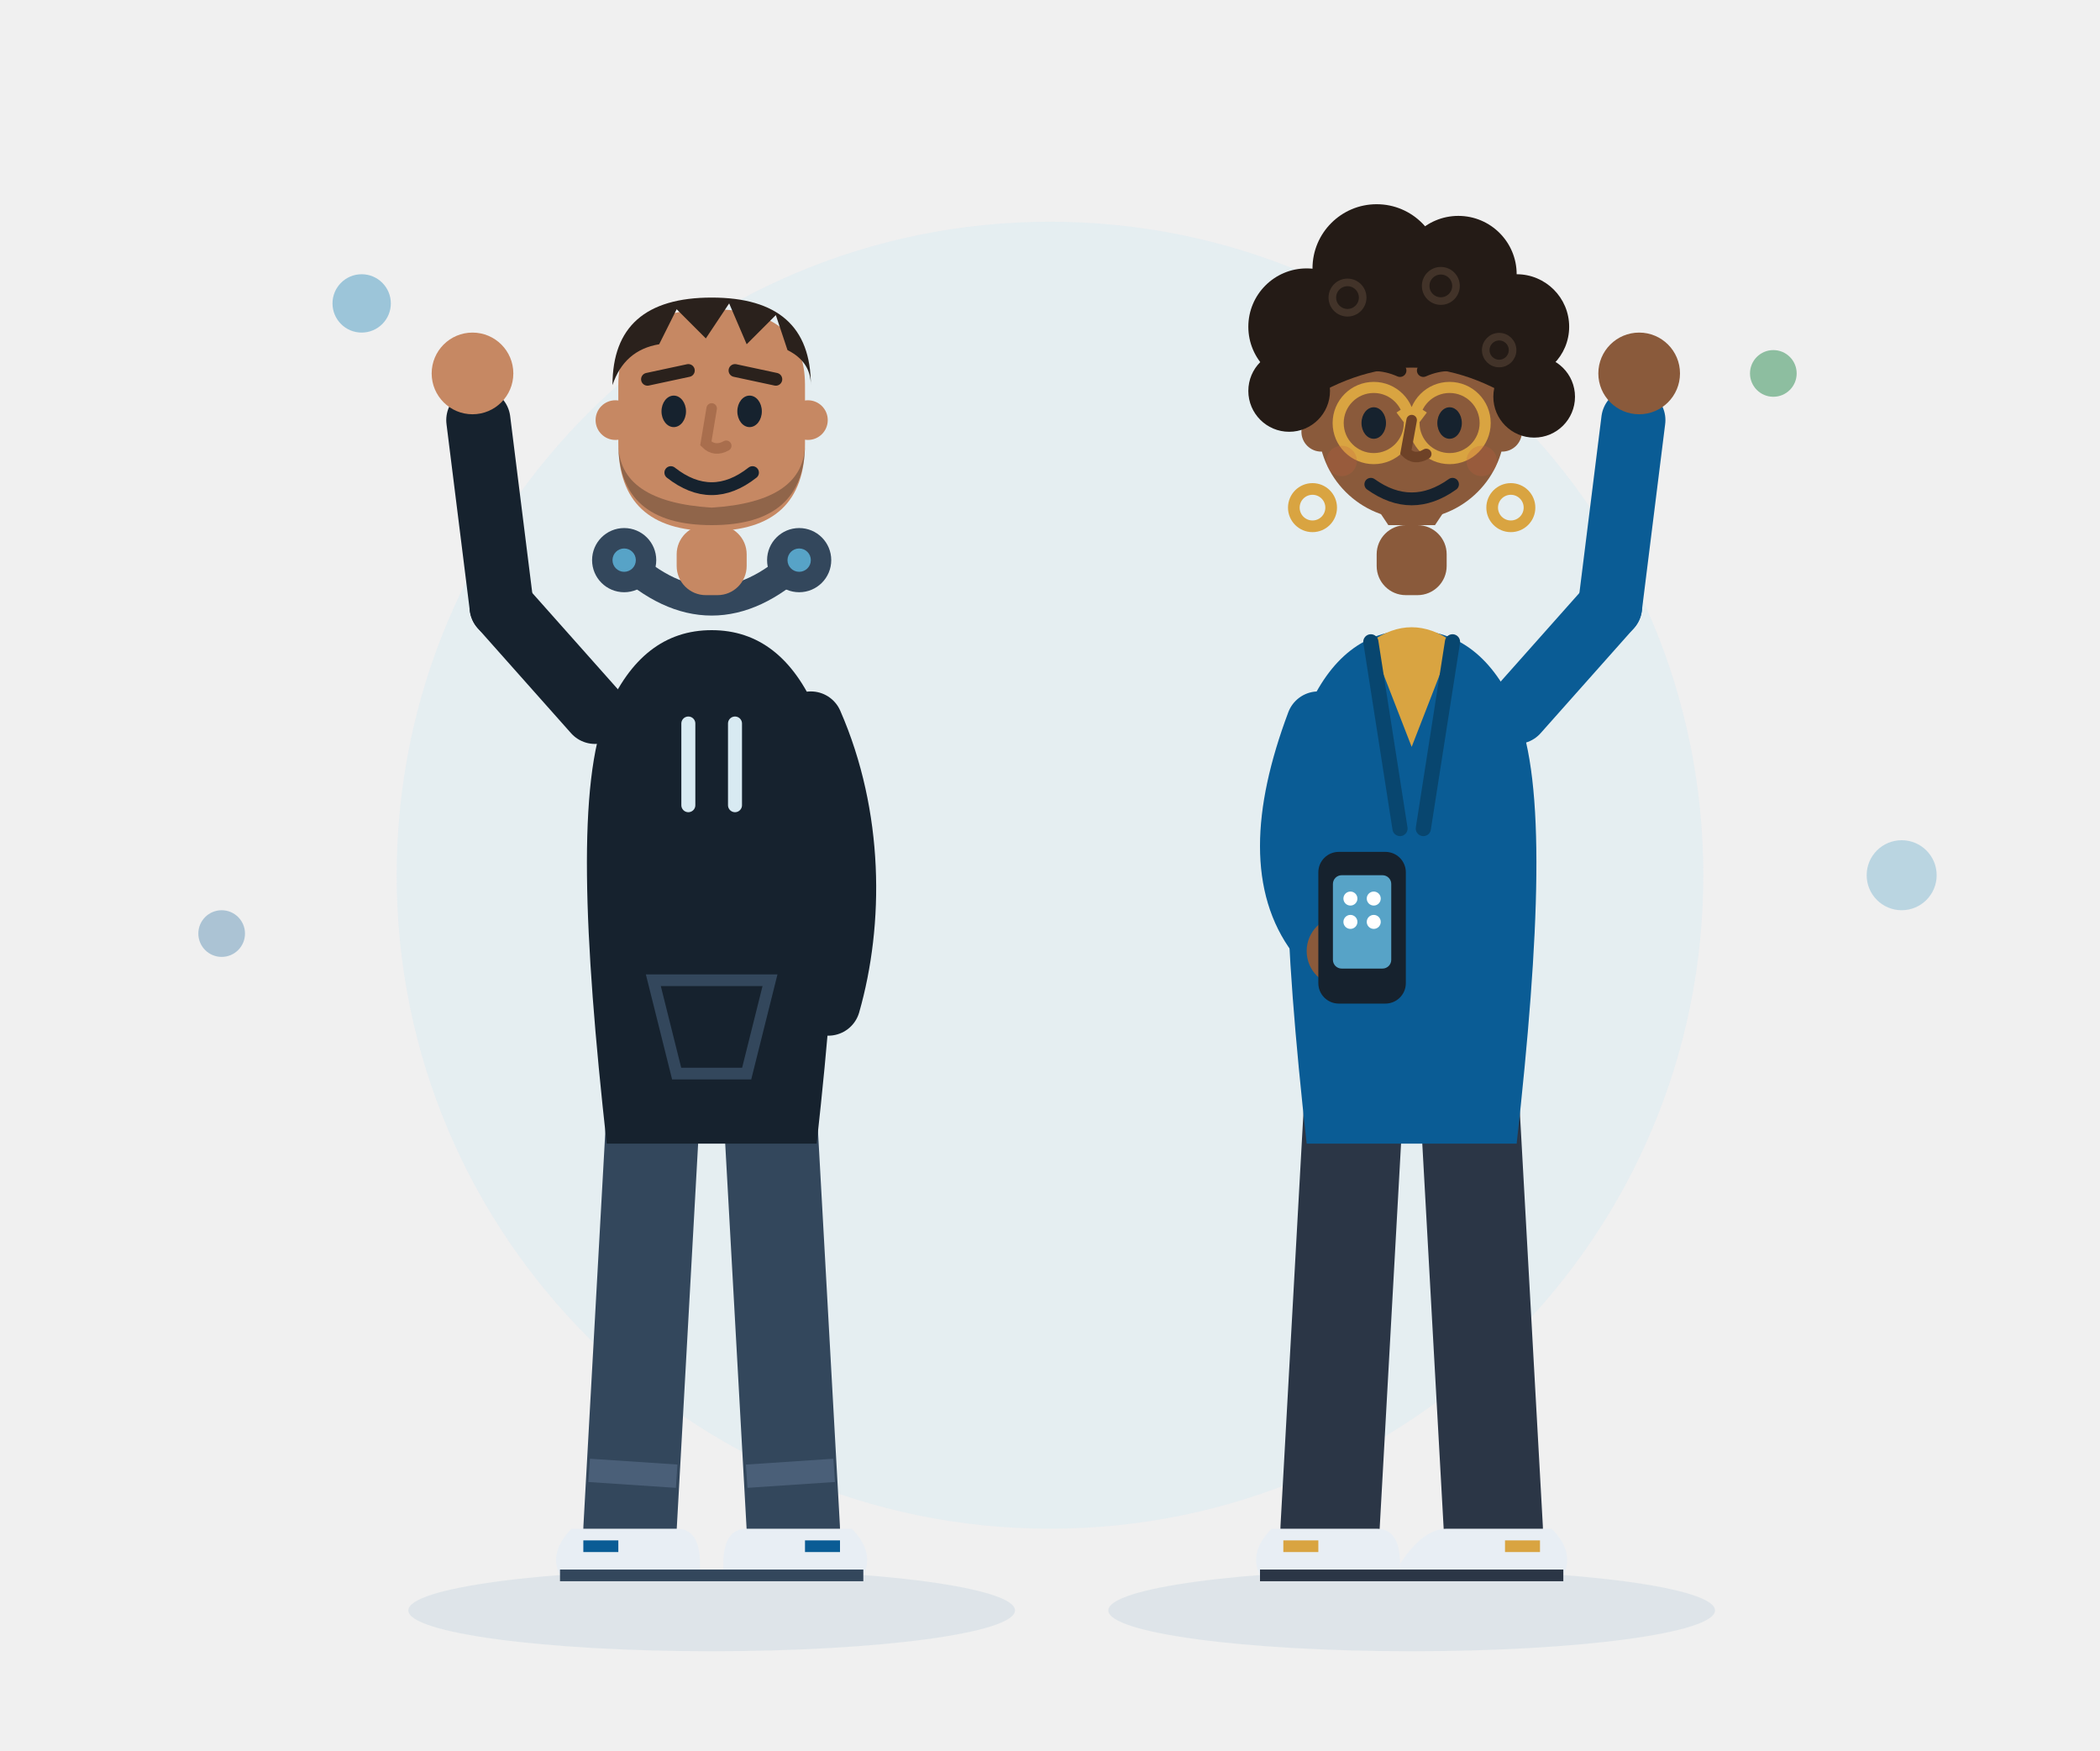
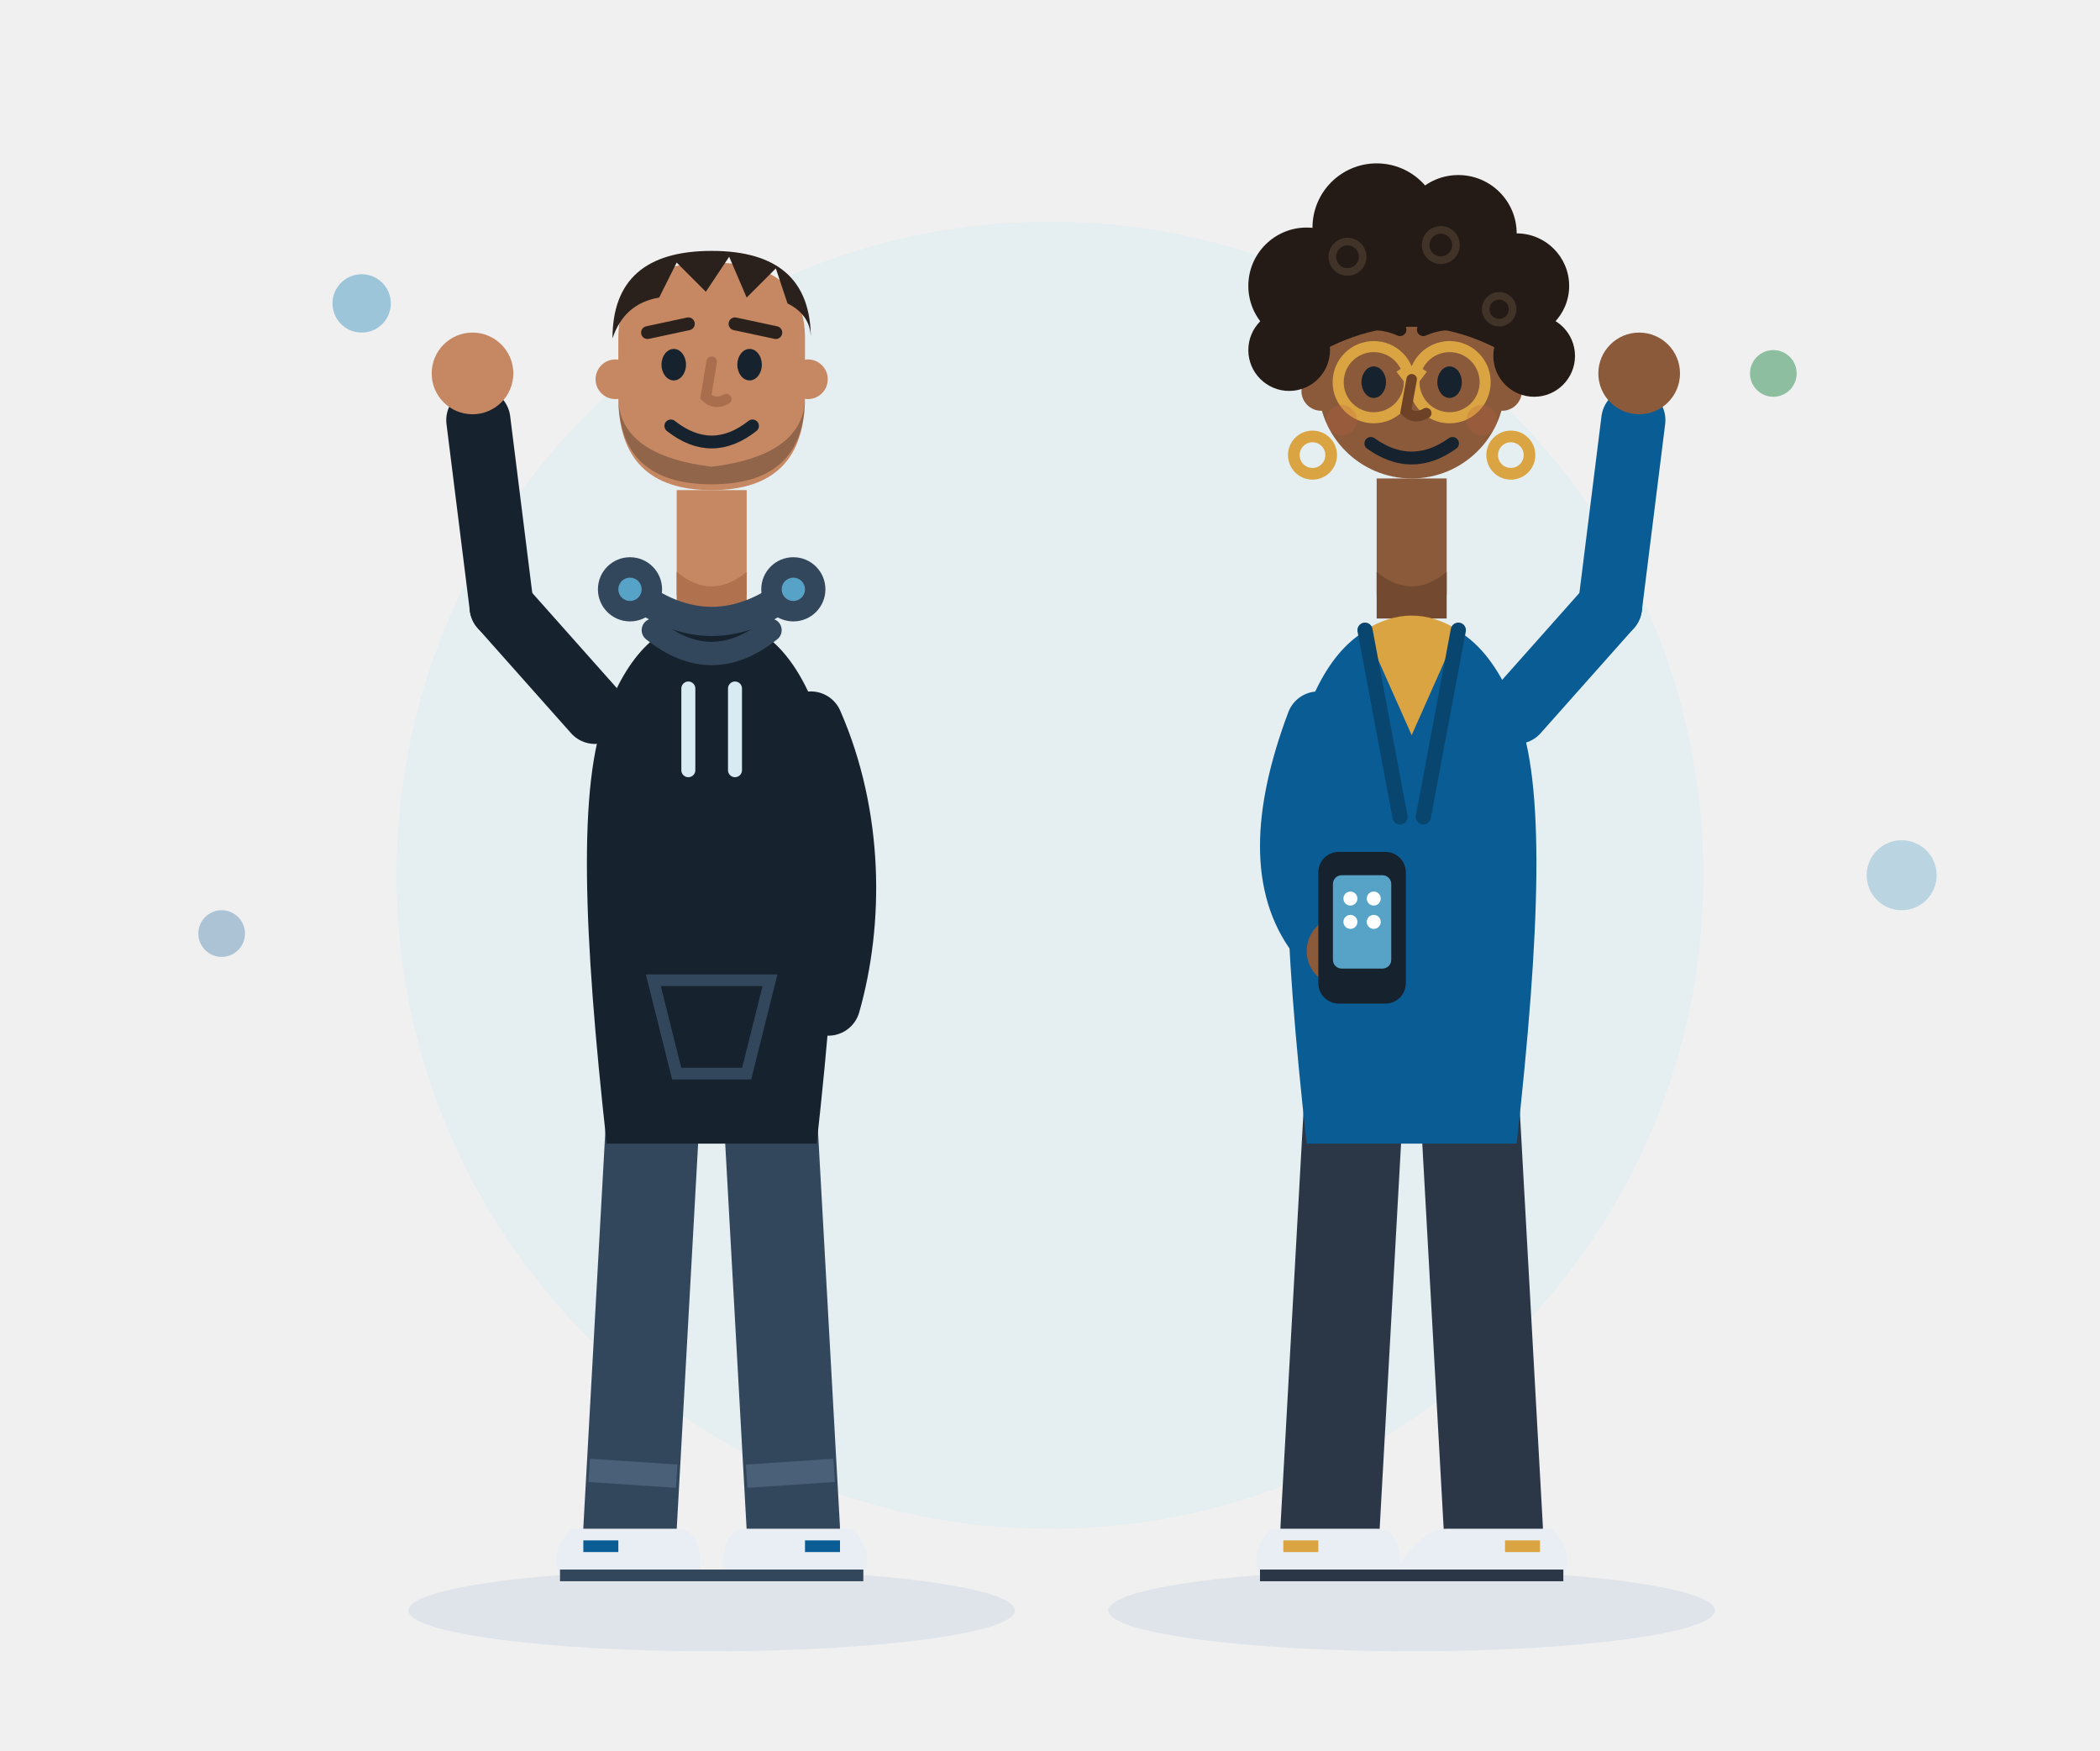
<svg xmlns="http://www.w3.org/2000/svg" viewBox="0 0 360 300" role="img" aria-label="Alex und Tilda begrüßen dich">
  <style>
    .figure-float { animation: figfloat 5s ease-in-out infinite; }
    .figure-float--b { animation-delay: 2.5s; }
    .wave-arm { transform-box: fill-box; transform-origin: 50% 92%; animation: wave 3.2s ease-in-out infinite; }
    @keyframes figfloat {
      0%, 100% { transform: translateY(0); }
      50% { transform: translateY(-3px); }
    }
    @keyframes wave {
      0%, 55%, 100% { transform: rotate(0deg); }
      65% { transform: rotate(-16deg); }
      75% { transform: rotate(10deg); }
      85% { transform: rotate(-12deg); }
      92% { transform: rotate(4deg); }
    }
    @media (prefers-reduced-motion: reduce) {
      .figure-float, .figure-float--b, .wave-arm { animation: none; }
    }
  </style>
  <circle cx="180" cy="150" r="112" fill="#d8eaf2" opacity="0.45" />
  <circle cx="62" cy="52" r="5" fill="#57a3c7" opacity="0.55" />
  <circle cx="304" cy="64" r="4" fill="#15803d" opacity="0.45" />
  <circle cx="326" cy="150" r="6" fill="#57a3c7" opacity="0.35" />
  <circle cx="38" cy="160" r="4" fill="#0a5c95" opacity="0.3" />
  <ellipse cx="122" cy="276" rx="52" ry="7" fill="#0a5c95" opacity="0.08" />
  <ellipse cx="242" cy="276" rx="52" ry="7" fill="#0a5c95" opacity="0.08" />
  <g class="figure-float">
    <path d="M102 122 L86 104" fill="none" stroke="#16222e" stroke-width="11" stroke-linecap="round" />
    <g class="wave-arm">
      <path d="M86 104 L82 72" fill="none" stroke="#16222e" stroke-width="11" stroke-linecap="round" />
      <circle cx="81" cy="64" r="7" fill="#c68863" />
    </g>
    <path d="M112 190 L108 262" fill="none" stroke="#33475c" stroke-width="16" stroke-linecap="round" />
    <path d="M132 190 L136 262" fill="none" stroke="#33475c" stroke-width="16" stroke-linecap="round" />
    <line x1="101" y1="252" x2="116" y2="253" stroke="#4a5f78" stroke-width="4" />
    <line x1="128" y1="253" x2="143" y2="252" stroke="#4a5f78" stroke-width="4" />
    <path d="M98 262 L116 262 Q120 262 120 268 L120 270 L96 270 Q94 266 98 262 Z" fill="#e8eef4" />
    <path d="M128 262 L146 262 Q150 266 148 270 L124 270 L124 268 Q124 262 128 262 Z" fill="#e8eef4" />
    <line x1="96" y1="270" x2="148" y2="270" stroke="#33475c" stroke-width="2" />
    <line x1="100" y1="265" x2="106" y2="265" stroke="#0a5c95" stroke-width="2" />
    <line x1="138" y1="265" x2="144" y2="265" stroke="#0a5c95" stroke-width="2" />
-     <path d="M104 196 C100 160 99 134 104 122 Q110 108 122 108 Q134 108 140 122 C145 134 144 160 140 196 Z" fill="#16222e" />
-     <line x1="118" y1="124" x2="118" y2="138" stroke="#d8eaf2" stroke-width="2.4" stroke-linecap="round" />
-     <line x1="126" y1="124" x2="126" y2="138" stroke="#d8eaf2" stroke-width="2.4" stroke-linecap="round" />
+     <path d="M116 84 L128 84 L128 102 L116 102 Z" fill="#c68863" />
+     <path d="M116 98 Q122 103 128 98 L128 106 L116 106 Z" fill="#b0714f" />
+     <path d="M104 196 C100 160 99 134 104 122 Q110 106 122 106 Q134 106 140 122 C145 134 144 160 140 196 Z" fill="#16222e" />
+     <path d="M112 108 Q122 116 132 108" fill="none" stroke="#33475c" stroke-width="4" stroke-linecap="round" />
+     <line x1="118" y1="118" x2="118" y2="132" stroke="#d8eaf2" stroke-width="2.4" stroke-linecap="round" />
+     <line x1="126" y1="118" x2="126" y2="132" stroke="#d8eaf2" stroke-width="2.4" stroke-linecap="round" />
    <path d="M112 168 L132 168 L128 184 L116 184 Z" fill="none" stroke="#33475c" stroke-width="2" />
    <path d="M139 124 C146 140 146 158 142 172" fill="none" stroke="#16222e" stroke-width="11" stroke-linecap="round" />
-     <path d="M107 96 Q122 110 137 96" fill="none" stroke="#33475c" stroke-width="5" stroke-linecap="round" />
-     <circle cx="107" cy="96" r="5.5" fill="#33475c" />
-     <circle cx="137" cy="96" r="5.5" fill="#33475c" />
-     <circle cx="107" cy="96" r="2" fill="#57a3c7" />
-     <circle cx="137" cy="96" r="2" fill="#57a3c7" />
-     <rect x="116" y="90" width="12" height="12" rx="5" fill="#c68863" />
-     <path d="M106 76 L106 66 Q106 53 122 53 Q138 53 138 66 L138 76 Q138 91 122 91 Q106 91 106 76 Z" fill="#c68863" />
-     <circle cx="105.5" cy="72" r="3.4" fill="#c68863" />
-     <circle cx="138.5" cy="72" r="3.4" fill="#c68863" />
-     <path d="M105 66 Q105 51 122 51 Q139 51 139 66 Q139 62 135 60 L133 54 L128 59 L125 52 L121 58 L116 53 L113 59 Q107 60 105 66 Z" fill="#2a211c" />
-     <path d="M106 76 Q106 90 122 90 Q138 90 138 76 Q138 86 122 87 Q106 86 106 76 Z" fill="#2a211c" opacity="0.35" />
-     <path d="M111 65 L118 63.5" stroke="#2a211c" stroke-width="2.2" stroke-linecap="round" />
-     <path d="M126 63.5 L133 65" stroke="#2a211c" stroke-width="2.2" stroke-linecap="round" />
-     <ellipse cx="115.5" cy="70.5" rx="2.1" ry="2.7" fill="#16222e" />
-     <ellipse cx="128.5" cy="70.5" rx="2.1" ry="2.7" fill="#16222e" />
-     <path d="M122 70 L121 76 Q122.5 77.5 124.5 76.4" fill="none" stroke="#a96e4d" stroke-width="1.8" stroke-linecap="round" />
-     <path d="M115 81 Q122 86.5 129 81" fill="none" stroke="#16222e" stroke-width="2.2" stroke-linecap="round" />
+     <path d="M106 68 L106 58 Q106 45 122 45 Q138 45 138 58 L138 68 Q138 84 122 84 Q106 84 106 68 Z" fill="#c68863" />
+     <circle cx="105.5" cy="65" r="3.4" fill="#c68863" />
+     <circle cx="138.5" cy="65" r="3.4" fill="#c68863" />
+     <path d="M105 58 Q105 43 122 43 Q139 43 139 58 Q139 54 135 52 L133 46 L128 51 L125 44 L121 50 L116 45 L113 51 Q107 52 105 58 Z" fill="#2a211c" />
+     <path d="M106 68 Q106 83 122 83 Q138 83 138 68 Q138 78 122 80 Q106 78 106 68 Z" fill="#2a211c" opacity="0.35" />
+     <path d="M111 57 L118 55.5" stroke="#2a211c" stroke-width="2.2" stroke-linecap="round" />
+     <path d="M126 55.5 L133 57" stroke="#2a211c" stroke-width="2.2" stroke-linecap="round" />
+     <ellipse cx="115.5" cy="62.5" rx="2.1" ry="2.7" fill="#16222e" />
+     <ellipse cx="128.5" cy="62.5" rx="2.1" ry="2.7" fill="#16222e" />
+     <path d="M122 62 L121 68 Q122.5 69.5 124.5 68.4" fill="none" stroke="#a96e4d" stroke-width="1.8" stroke-linecap="round" />
+     <path d="M115 73 Q122 78.5 129 73" fill="none" stroke="#16222e" stroke-width="2.2" stroke-linecap="round" />
+     <path d="M108 101 Q122 112 136 101" fill="none" stroke="#33475c" stroke-width="5" stroke-linecap="round" />
+     <circle cx="108" cy="101" r="5.5" fill="#33475c" />
+     <circle cx="136" cy="101" r="5.5" fill="#33475c" />
+     <circle cx="108" cy="101" r="2" fill="#57a3c7" />
+     <circle cx="136" cy="101" r="2" fill="#57a3c7" />
  </g>
  <g class="figure-float figure-float--b">
    <path d="M260 122 L276 104" fill="none" stroke="#0a5c95" stroke-width="11" stroke-linecap="round" />
    <g class="wave-arm">
      <path d="M276 104 L280 72" fill="none" stroke="#0a5c95" stroke-width="11" stroke-linecap="round" />
      <circle cx="281" cy="64" r="7" fill="#8a5a3b" />
    </g>
    <path d="M232 190 L228 262" fill="none" stroke="#2b3646" stroke-width="17" stroke-linecap="round" />
    <path d="M252 190 L256 262" fill="none" stroke="#2b3646" stroke-width="17" stroke-linecap="round" />
    <path d="M218 262 L236 262 Q240 262 240 268 L240 270 L216 270 Q214 266 218 262 Z" fill="#e8eef4" />
    <path d="M248 262 L266 262 Q270 266 268 270 L240 270 L240 268 Q244 262 248 262 Z" fill="#e8eef4" />
    <line x1="216" y1="270" x2="268" y2="270" stroke="#2b3646" stroke-width="2" />
    <line x1="220" y1="265" x2="226" y2="265" stroke="#d9a441" stroke-width="2" />
    <line x1="258" y1="265" x2="264" y2="265" stroke="#d9a441" stroke-width="2" />
-     <path d="M224 196 C220 160 219 134 224 122 Q230 108 242 108 Q254 108 260 122 C265 134 264 160 260 196 Z" fill="#0a5c95" />
-     <path d="M235 110 L242 128 L249 110 Q242 105 235 110 Z" fill="#d9a441" />
-     <path d="M235 110 L240 142" stroke="#08466f" stroke-width="2.6" stroke-linecap="round" />
-     <path d="M249 110 L244 142" stroke="#08466f" stroke-width="2.6" stroke-linecap="round" />
+     <path d="M236 82 L248 82 L248 102 L236 102 Z" fill="#8a5a3b" />
+     <path d="M236 98 Q242 103 248 98 L248 106 L236 106 Z" fill="#734a30" />
+     <path d="M224 196 C220 160 219 134 224 122 Q230 106 242 106 Q254 106 260 122 C265 134 264 160 260 196 Z" fill="#0a5c95" />
+     <path d="M234 108 L242 126 L250 108 Q242 103 234 108 Z" fill="#d9a441" />
+     <path d="M234 108 L240 140" stroke="#08466f" stroke-width="2.6" stroke-linecap="round" />
+     <path d="M250 108 L244 140" stroke="#08466f" stroke-width="2.6" stroke-linecap="round" />
    <path d="M226 124 C220 140 220 152 226 160" fill="none" stroke="#0a5c95" stroke-width="11" stroke-linecap="round" />
    <circle cx="230" cy="163" r="6" fill="#8a5a3b" />
    <rect x="226" y="146" width="15" height="26" rx="3.5" fill="#16222e" />
    <rect x="228.5" y="150" width="10" height="16" rx="1.5" fill="#57a3c7" />
    <circle cx="231.5" cy="154" r="1.2" fill="#ffffff" />
    <circle cx="235.5" cy="154" r="1.2" fill="#ffffff" />
    <circle cx="231.5" cy="158" r="1.2" fill="#ffffff" />
    <circle cx="235.5" cy="158" r="1.2" fill="#ffffff" />
-     <rect x="236" y="90" width="12" height="12" rx="5" fill="#8a5a3b" />
-     <circle cx="242" cy="73" r="16" fill="#8a5a3b" />
-     <path d="M236 87 Q242 90.5 248 87 L246 90 L238 90 Z" fill="#8a5a3b" />
-     <circle cx="226.5" cy="74" r="3.4" fill="#8a5a3b" />
-     <circle cx="257.5" cy="74" r="3.4" fill="#8a5a3b" />
-     <circle cx="225" cy="87" r="3.2" fill="none" stroke="#d9a441" stroke-width="2" />
-     <circle cx="259" cy="87" r="3.2" fill="none" stroke="#d9a441" stroke-width="2" />
-     <circle cx="224" cy="56" r="10" fill="#241b16" />
-     <circle cx="236" cy="46" r="11" fill="#241b16" />
-     <circle cx="250" cy="47" r="10" fill="#241b16" />
-     <circle cx="260" cy="56" r="9" fill="#241b16" />
-     <circle cx="263" cy="68" r="7" fill="#241b16" />
-     <circle cx="221" cy="67" r="7" fill="#241b16" />
-     <path d="M222 62 Q242 46 262 62 L262 70 Q242 56 222 70 Z" fill="#241b16" />
-     <circle cx="231" cy="51" r="2.6" fill="none" stroke="#4a3a2e" stroke-width="1.3" opacity="0.8" />
-     <circle cx="247" cy="49" r="2.6" fill="none" stroke="#4a3a2e" stroke-width="1.3" opacity="0.8" />
-     <circle cx="257" cy="60" r="2.3" fill="none" stroke="#4a3a2e" stroke-width="1.3" opacity="0.8" />
-     <circle cx="235.5" cy="72.5" r="6.1" fill="none" stroke="#d9a441" stroke-width="1.9" />
-     <circle cx="248.5" cy="72.5" r="6.1" fill="none" stroke="#d9a441" stroke-width="1.9" />
-     <path d="M242.1 72.5 L241.9 72.5" stroke="#d9a441" stroke-width="2.2" />
-     <line x1="242" y1="71.5" x2="242" y2="71.5" stroke="#d9a441" stroke-width="2.2" />
-     <path d="M240 71.5 Q242 70 244 71.5" fill="none" stroke="#d9a441" stroke-width="2" />
-     <path d="M231 63.5 Q235.5 61.5 240 63.5" fill="none" stroke="#241b16" stroke-width="2.2" stroke-linecap="round" />
-     <path d="M244 63.5 Q248.5 61.5 253 63.5" fill="none" stroke="#241b16" stroke-width="2.2" stroke-linecap="round" />
-     <ellipse cx="235.5" cy="72.5" rx="2.1" ry="2.7" fill="#16222e" />
-     <ellipse cx="248.5" cy="72.5" rx="2.1" ry="2.7" fill="#16222e" />
-     <path d="M242 72 L241 77.5 Q242.5 79 244.5 77.8" fill="none" stroke="#6e4227" stroke-width="1.8" stroke-linecap="round" />
-     <path d="M235 83 Q242 88 249 83" fill="none" stroke="#16222e" stroke-width="2.2" stroke-linecap="round" />
-     <circle cx="230" cy="79" r="2.6" fill="#c2603e" opacity="0.25" />
-     <circle cx="254" cy="79" r="2.6" fill="#c2603e" opacity="0.25" />
+     <circle cx="242" cy="66" r="16" fill="#8a5a3b" />
+     <circle cx="226.5" cy="67" r="3.4" fill="#8a5a3b" />
+     <circle cx="257.5" cy="67" r="3.4" fill="#8a5a3b" />
+     <circle cx="225" cy="78" r="3.2" fill="none" stroke="#d9a441" stroke-width="2" />
+     <circle cx="259" cy="78" r="3.2" fill="none" stroke="#d9a441" stroke-width="2" />
+     <circle cx="224" cy="49" r="10" fill="#241b16" />
+     <circle cx="236" cy="39" r="11" fill="#241b16" />
+     <circle cx="250" cy="40" r="10" fill="#241b16" />
+     <circle cx="260" cy="49" r="9" fill="#241b16" />
+     <circle cx="263" cy="61" r="7" fill="#241b16" />
+     <circle cx="221" cy="60" r="7" fill="#241b16" />
+     <path d="M222 55 Q242 39 262 55 L262 63 Q242 49 222 63 Z" fill="#241b16" />
+     <circle cx="231" cy="44" r="2.6" fill="none" stroke="#4a3a2e" stroke-width="1.3" opacity="0.8" />
+     <circle cx="247" cy="42" r="2.6" fill="none" stroke="#4a3a2e" stroke-width="1.3" opacity="0.8" />
+     <circle cx="257" cy="53" r="2.3" fill="none" stroke="#4a3a2e" stroke-width="1.3" opacity="0.8" />
+     <circle cx="235.5" cy="65.5" r="6.1" fill="none" stroke="#d9a441" stroke-width="1.9" />
+     <circle cx="248.5" cy="65.5" r="6.1" fill="none" stroke="#d9a441" stroke-width="1.9" />
+     <path d="M240 64.5 Q242 63 244 64.5" fill="none" stroke="#d9a441" stroke-width="2" />
+     <path d="M231 56.5 Q235.5 54.5 240 56.5" fill="none" stroke="#241b16" stroke-width="2.2" stroke-linecap="round" />
+     <path d="M244 56.5 Q248.5 54.5 253 56.5" fill="none" stroke="#241b16" stroke-width="2.2" stroke-linecap="round" />
+     <ellipse cx="235.5" cy="65.5" rx="2.1" ry="2.7" fill="#16222e" />
+     <ellipse cx="248.5" cy="65.5" rx="2.1" ry="2.7" fill="#16222e" />
+     <path d="M242 65 L241 70.5 Q242.5 72 244.5 70.8" fill="none" stroke="#6e4227" stroke-width="1.8" stroke-linecap="round" />
+     <path d="M235 76 Q242 81 249 76" fill="none" stroke="#16222e" stroke-width="2.2" stroke-linecap="round" />
+     <circle cx="230" cy="72" r="2.6" fill="#c2603e" opacity="0.25" />
+     <circle cx="254" cy="72" r="2.6" fill="#c2603e" opacity="0.25" />
  </g>
</svg>
